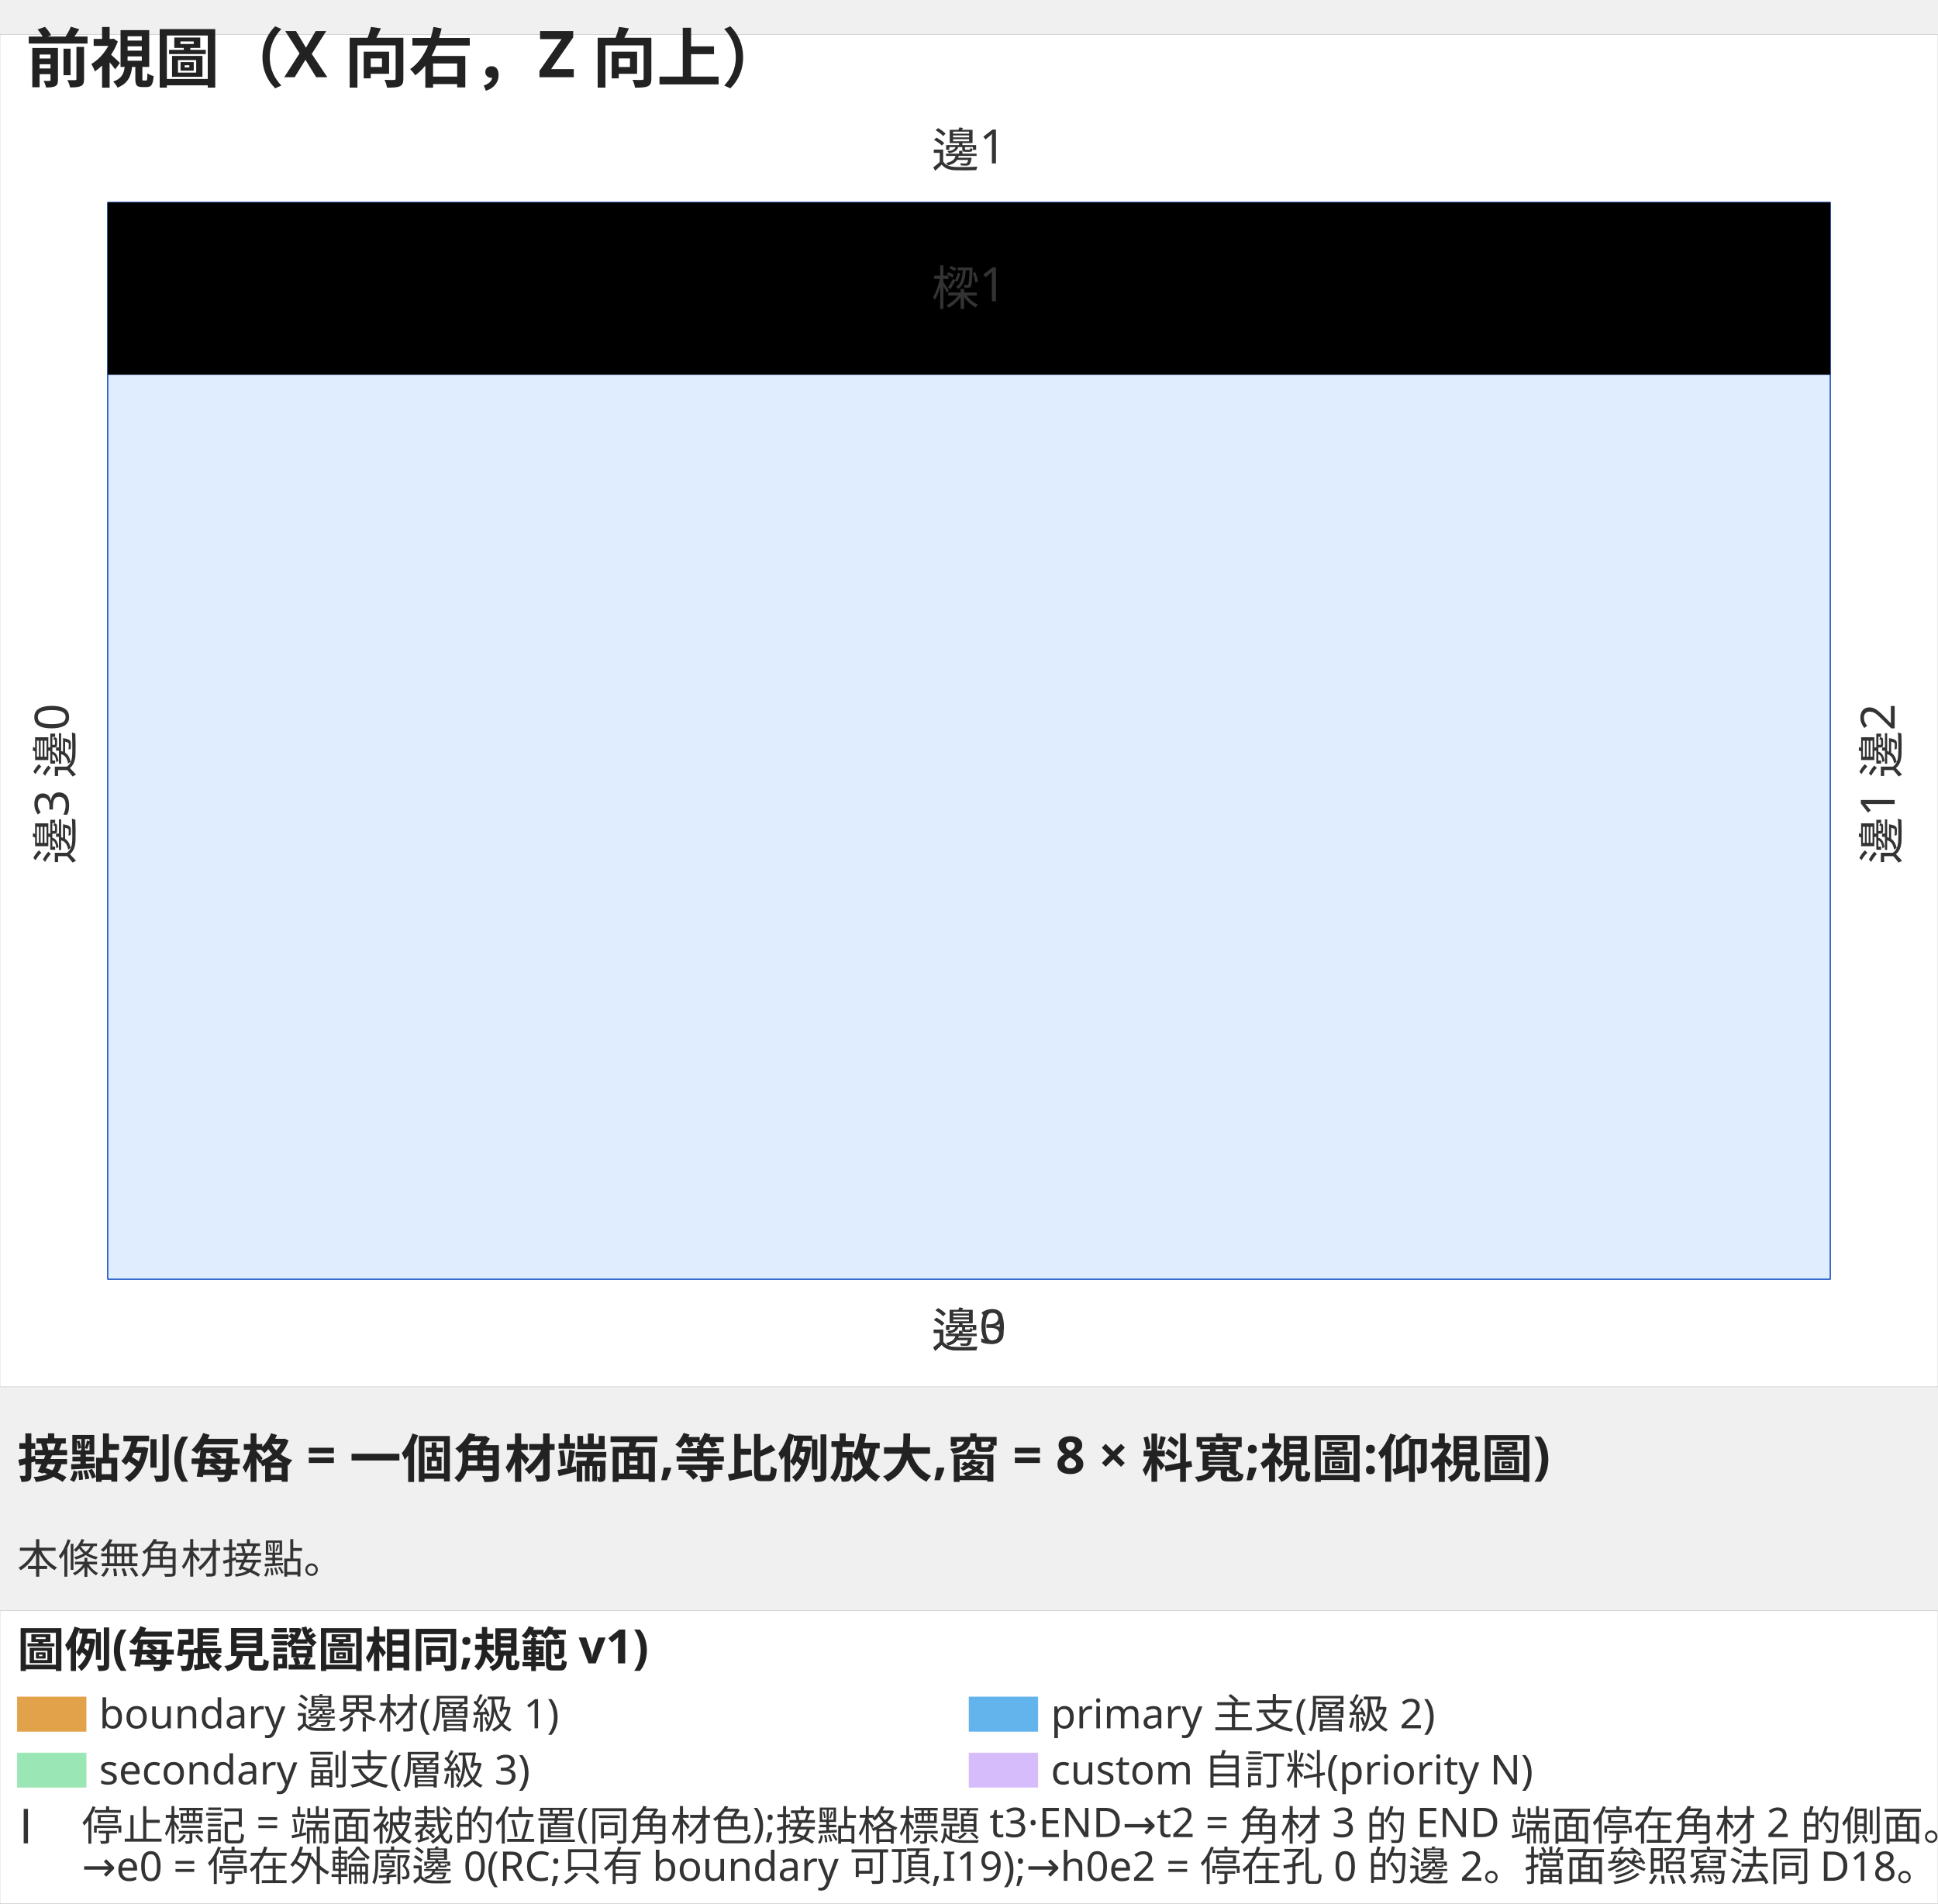
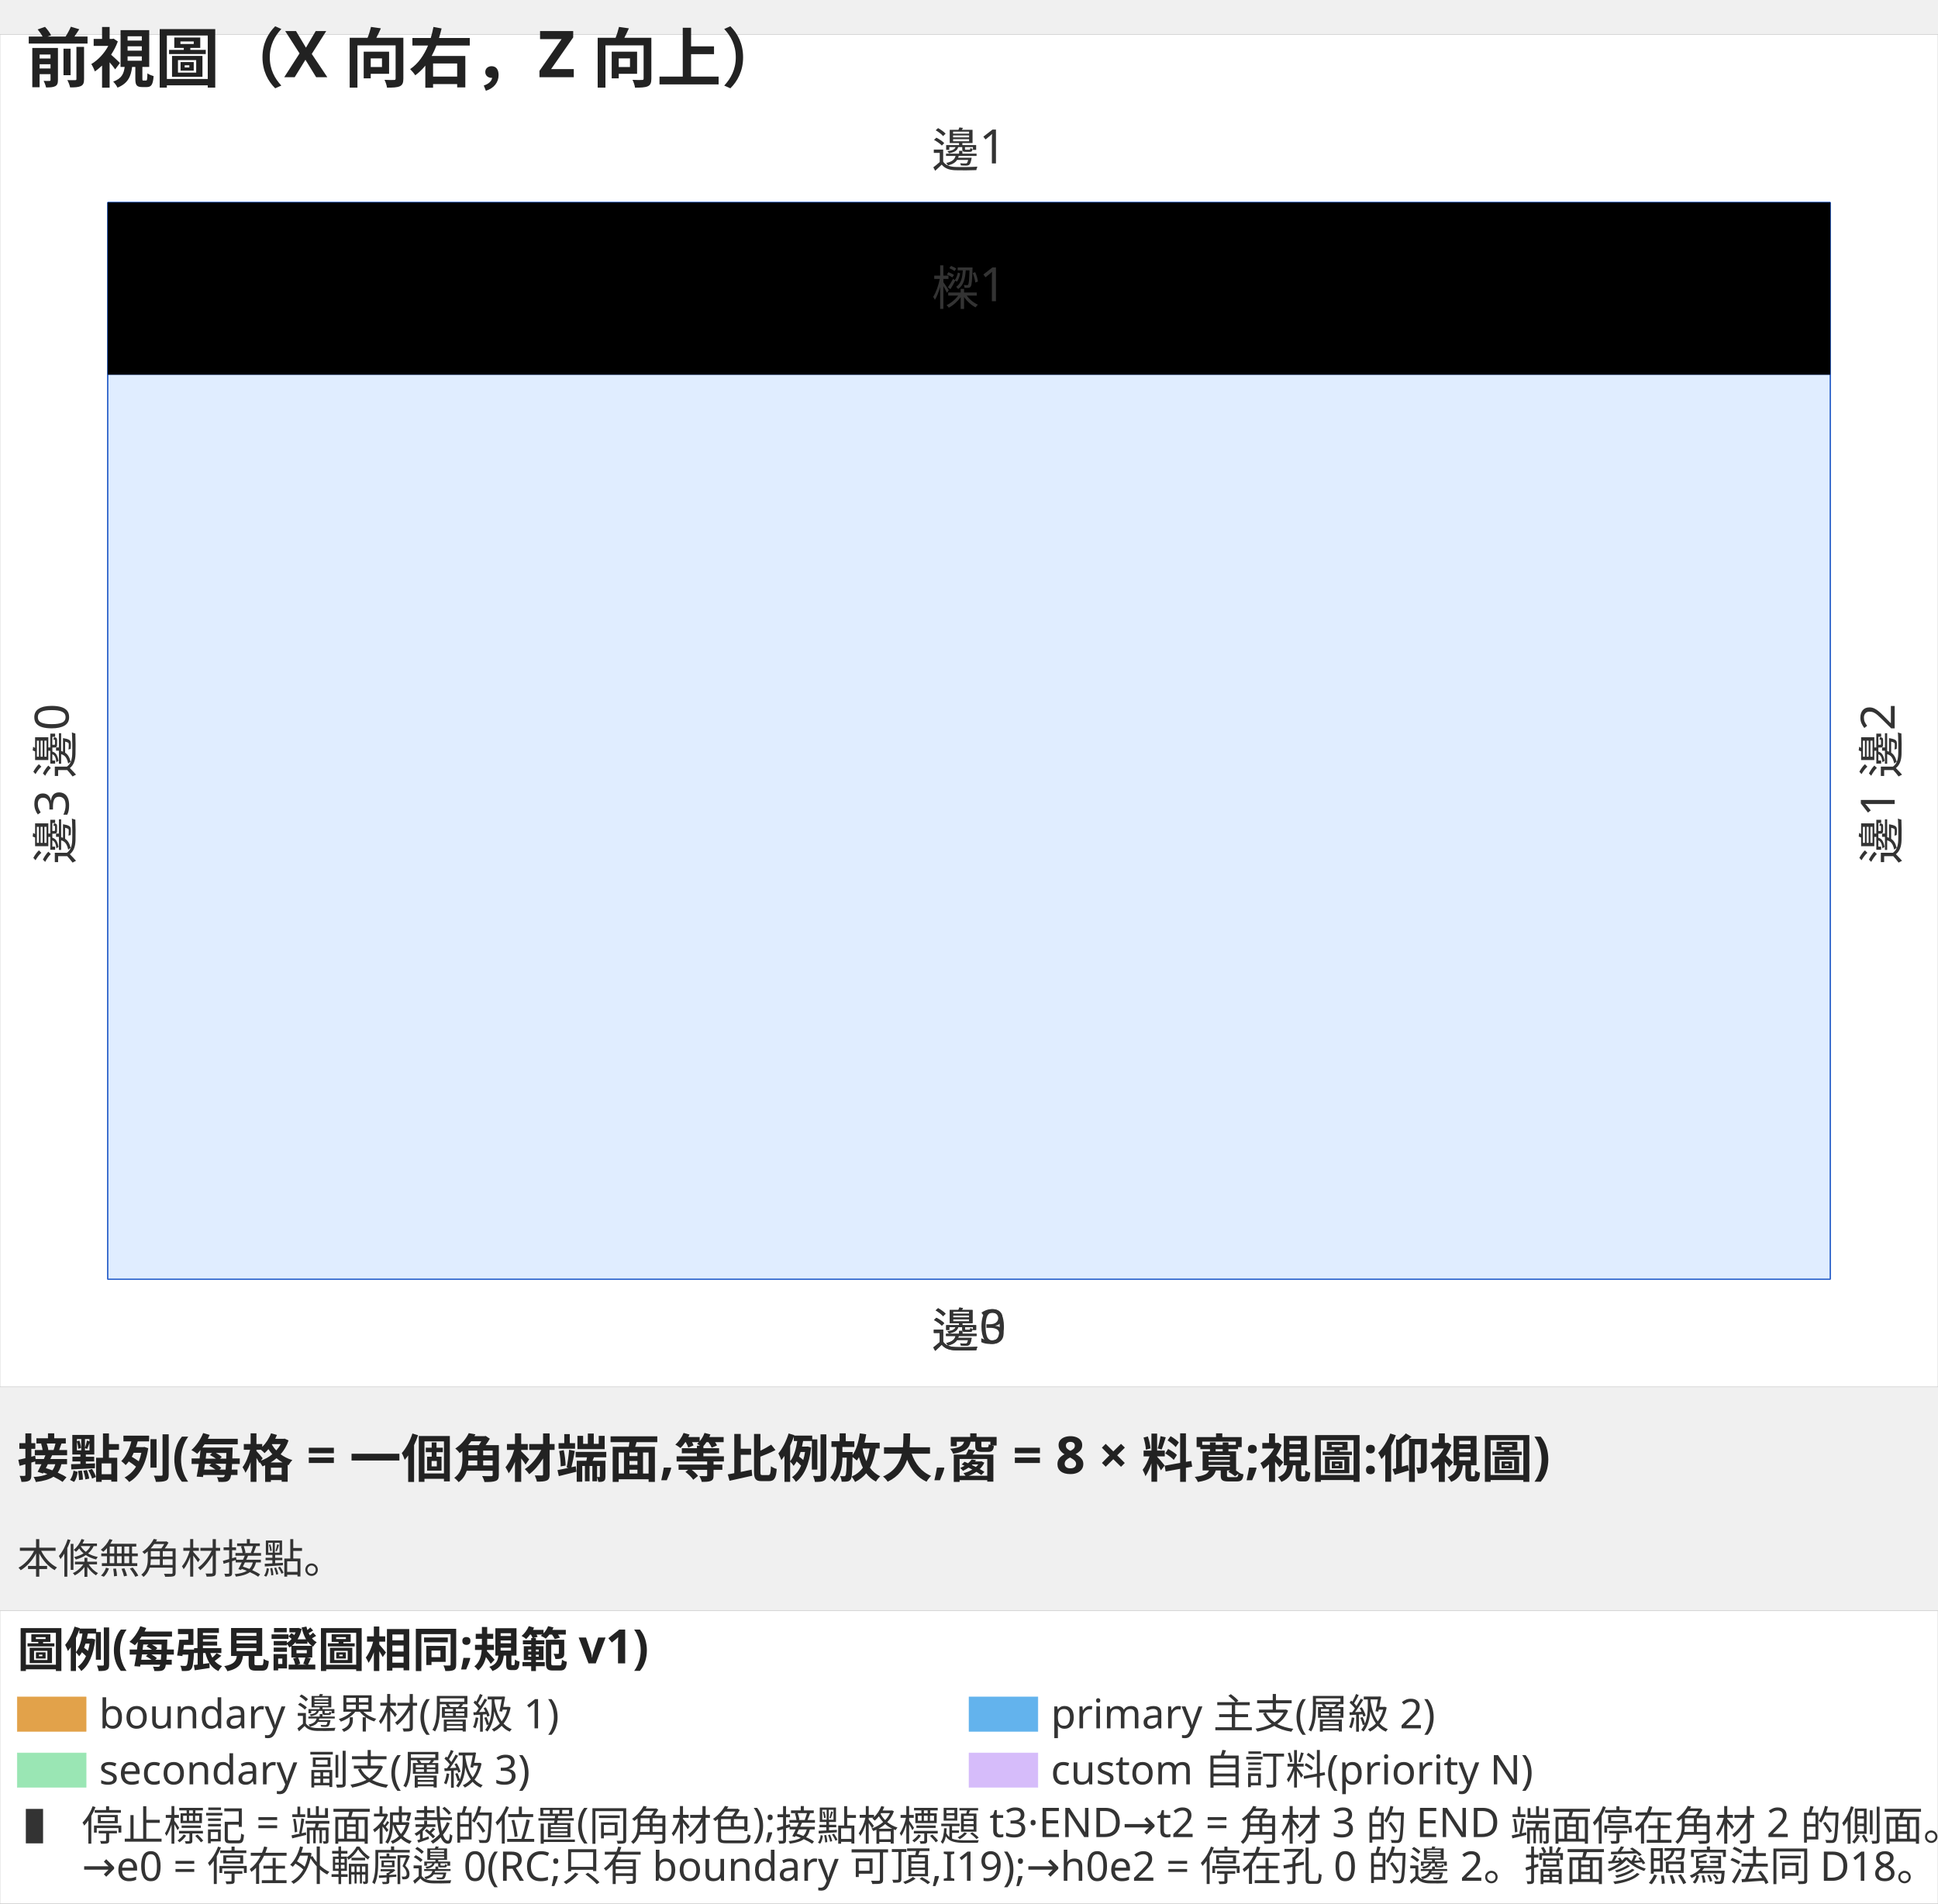
<svg xmlns="http://www.w3.org/2000/svg" width="100%" viewBox="0 -80 4500 4420" data-full="0 -80 4500 4420">
  <style>
  polygon, line, rect { vector-effect: non-scaling-stroke; }
  .frame { fill: #ffffff; stroke: #bbbbbb; stroke-width: 1px; }
  .title { font: bold 150px sans-serif; fill: #222222; }
  .label { font: 110px sans-serif; fill: #333333; text-anchor: middle; dominant-baseline: middle; }
  .guide-label { text-anchor: start; fill: #b03030; }
  .timber-label { fill: #7a4a00; font-weight: bold; }
  .guide-label, .timber-label { paint-order: stroke; stroke: #ffffff; stroke-width: 30px; stroke-linejoin: round; }
  .surface { fill: #dbe9ff; fill-opacity: 0.6; stroke: #3366cc; stroke-width: 1.5px; }
  .hole { fill: #ffffff; stroke: #3366cc; stroke-width: 1.5px; }
  .edge { stroke: #3366cc; stroke-width: 1.5px; }
  .edge-free { stroke: #e08020; stroke-width: 1.5px; stroke-dasharray: 30 15; }
  .guide { stroke: #cc3333; stroke-width: 1px; stroke-dasharray: 60 30; }
  .timber-face { fill: #ffd27f; fill-opacity: 0.5; stroke: #a06000; stroke-width: 1.5px; }
  .timber-face-near { fill-opacity: 0.85; }
</style>
-   <style id="witness">.role-boundary{fill:#e2a24a;stroke:#e2a24a}.role-primary{fill:#63b3ed;stroke:#63b3ed}.role-secondary{fill:#9ae6b4;stroke:#9ae6b4}.role-custom{fill:#d6bcfa;stroke:#d6bcfa}.stop{fill:none;stroke-linecap:butt}.stop-label{font:bold 110px sans-serif;dominant-baseline:middle;paint-order:stroke;stroke:#ffffff;stroke-width:30px;stroke-linejoin:round}.tile-frame{fill:#ffffff;stroke:#888888;stroke-width:1px}.tile-title{font:bold 72px sans-serif;fill:#222222}.tile .label{display:none}.legend-title{font:bold 110px sans-serif;fill:#222222}.legend-text{font:95px sans-serif;fill:#333333;dominant-baseline:middle}.legend-box{fill:#ffffff;stroke:#bbbbbb;stroke-width:1px}.section-title{font:bold 120px sans-serif;fill:#222222}</style>
+   <style id="witness">.role-boundary{fill:#e2a24a;stroke:#e2a24a}.role-primary{fill:#63b3ed;stroke:#63b3ed}.role-secondary{fill:#9ae6b4;stroke:#9ae6b4}.role-custom{fill:#d6bcfa;stroke:#d6bcfa}.stop{stroke:none}.stop-label{font:bold 110px sans-serif;dominant-baseline:middle;paint-order:stroke;stroke:#ffffff;stroke-width:30px;stroke-linejoin:round}.tile-frame{fill:#ffffff;stroke:#888888;stroke-width:1px}.tile-title{font:bold 72px sans-serif;fill:#222222}.tile line.edge,.tile line.guide,.tile line.edge-free{stroke-width:2px}.legend-title{font:bold 110px sans-serif;fill:#222222}.legend-text{font:95px sans-serif;fill:#333333;dominant-baseline:middle}.legend-box{fill:#ffffff;stroke:#bbbbbb;stroke-width:1px}.section-title{font:bold 120px sans-serif;fill:#222222}</style>
  <g transform="translate(250,2890)" data-view="front">
    <rect class="frame" x="-250" y="-2890" width="4500" height="3140" />
    <text x="-190" y="-2780" class="title">前視圖（X 向右，Z 向上）</text>
    <polygon points="0,-2500 4000,-2500 4000,-2500 0,-2500" class="surface" />
    <line x1="0" y1="-2500" x2="4000" y2="-2500" class="edge" />
    <line x1="4000" y1="-2500" x2="4000" y2="-2500" class="edge" />
    <line x1="4000" y1="-2500" x2="0" y2="-2500" class="edge" />
    <line x1="0" y1="-2500" x2="0" y2="-2500" class="edge" />
    <polygon points="0,0 0,0 4000,0 4000,0" class="surface" />
    <line x1="0" y1="0" x2="0" y2="0" class="edge" />
    <line x1="0" y1="0" x2="4000" y2="0" class="edge" />
    <line x1="4000" y1="0" x2="4000" y2="0" class="edge" />
    <line x1="4000" y1="0" x2="0" y2="0" class="edge" />
    <polygon points="0,0 4000,0 4000,-2100 0,-2100" class="surface" />
    <line x1="0" y1="0" x2="4000" y2="0" class="edge" />
    <text x="2000" y="120" class="label">邊0</text>
    <line x1="4000" y1="0" x2="4000" y2="-2100" class="edge" />
    <text x="4120" y="-1050" class="label" transform="rotate(-90 4120 -1050)">邊1</text>
    <line x1="4000" y1="-2100" x2="0" y2="-2100" class="edge" />
    <text x="2000" y="-2220" class="label">邊2</text>
    <line x1="0" y1="-2100" x2="0" y2="0" class="edge" />
    <text x="-120" y="-1050" class="label" transform="rotate(-90 -120 -1050)">邊3</text>
    <polygon points="0,0 0,-2500 4000,-2500 4000,0" class="surface" />
    <line x1="0" y1="0" x2="0" y2="-2500" class="edge" />
    <text x="-120" y="-1250" class="label" transform="rotate(-90 -120 -1250)">邊0</text>
    <line x1="0" y1="-2500" x2="4000" y2="-2500" class="edge" />
    <text x="2000" y="-2620" class="label">邊1</text>
    <line x1="4000" y1="-2500" x2="4000" y2="0" class="edge" />
    <text x="4120" y="-1250" class="label" transform="rotate(-90 4120 -1250)">邊2</text>
    <line x1="4000" y1="0" x2="0" y2="0" class="edge" />
    <text x="2000" y="120" class="label">邊3</text>
    <polygon points="0,0 0,-2500 0,-2500 0,0" class="surface" />
    <line x1="0" y1="0" x2="0" y2="-2500" class="edge" />
    <line x1="0" y1="-2500" x2="0" y2="-2500" class="edge" />
    <line x1="0" y1="-2500" x2="0" y2="0" class="edge" />
    <line x1="0" y1="0" x2="0" y2="0" class="edge" />
    <polygon points="4000,0 4000,0 4000,-2500 4000,-2500" class="surface" />
    <line x1="4000" y1="0" x2="4000" y2="0" class="edge" />
    <line x1="4000" y1="0" x2="4000" y2="-2500" class="edge" />
    <line x1="4000" y1="-2500" x2="4000" y2="-2500" class="edge" />
    <line x1="4000" y1="-2500" x2="4000" y2="0" class="edge" />
    <polygon points="0,-2500 4000,-2500 4000,-2100 0,-2100" class="" />
    <text x="2000" y="-2300" class="label">樑1</text>
  </g>
  <text x="40" y="3350" class="section-title">接點列(每格 = 一個角材端面,等比例放大,窗 = 8 × 料寬;視圖:仰視圖)</text>
  <text x="40" y="3540" class="legend-text">本條無角材接點。</text>
  <rect x="0" y="3660" width="4500" height="680" class="legend-box" />
  <text x="40" y="3790" class="legend-title">圖例(每張見證圖相同;規範 v1)</text>
  <rect x="40" y="3860" width="160" height="80" class="role-boundary" />
  <text x="230" y="3900" class="legend-text">boundary 邊界材(層級 1)</text>
  <rect x="2250" y="3860" width="160" height="80" class="role-primary" />
  <text x="2440" y="3900" class="legend-text">primary 主支(層級 2)</text>
  <rect x="40" y="3990" width="160" height="80" class="role-secondary" />
  <text x="230" y="4030" class="legend-text">secondary 副支(層級 3)</text>
  <rect x="2250" y="3990" width="160" height="80" class="role-custom" />
  <text x="2440" y="4030" class="legend-text">custom 自訂料(priority N)</text>
-   <line x1="60" y1="4120" x2="60" y2="4200" class="stop" stroke="#333333" stroke-width="10" />
+   <rect x="60" y="4120" width="40" height="80" class="stop" fill="#333333" />
  <text x="190" y="4160" class="legend-text">停止標記 = 端面被裁的位置(同角材色);接點格標題 t3·END→t2 = 角材 3 的 END 端面停在角材 2 的側面。</text>
  <text x="190" y="4260" class="legend-text">→e0 = 停在外輪廓邊 0(RC;只有 boundary 可頂,I19);→h0e2 = 停在孔 0 的邊 2。擋面參照寫法同 D18。</text>
</svg>
